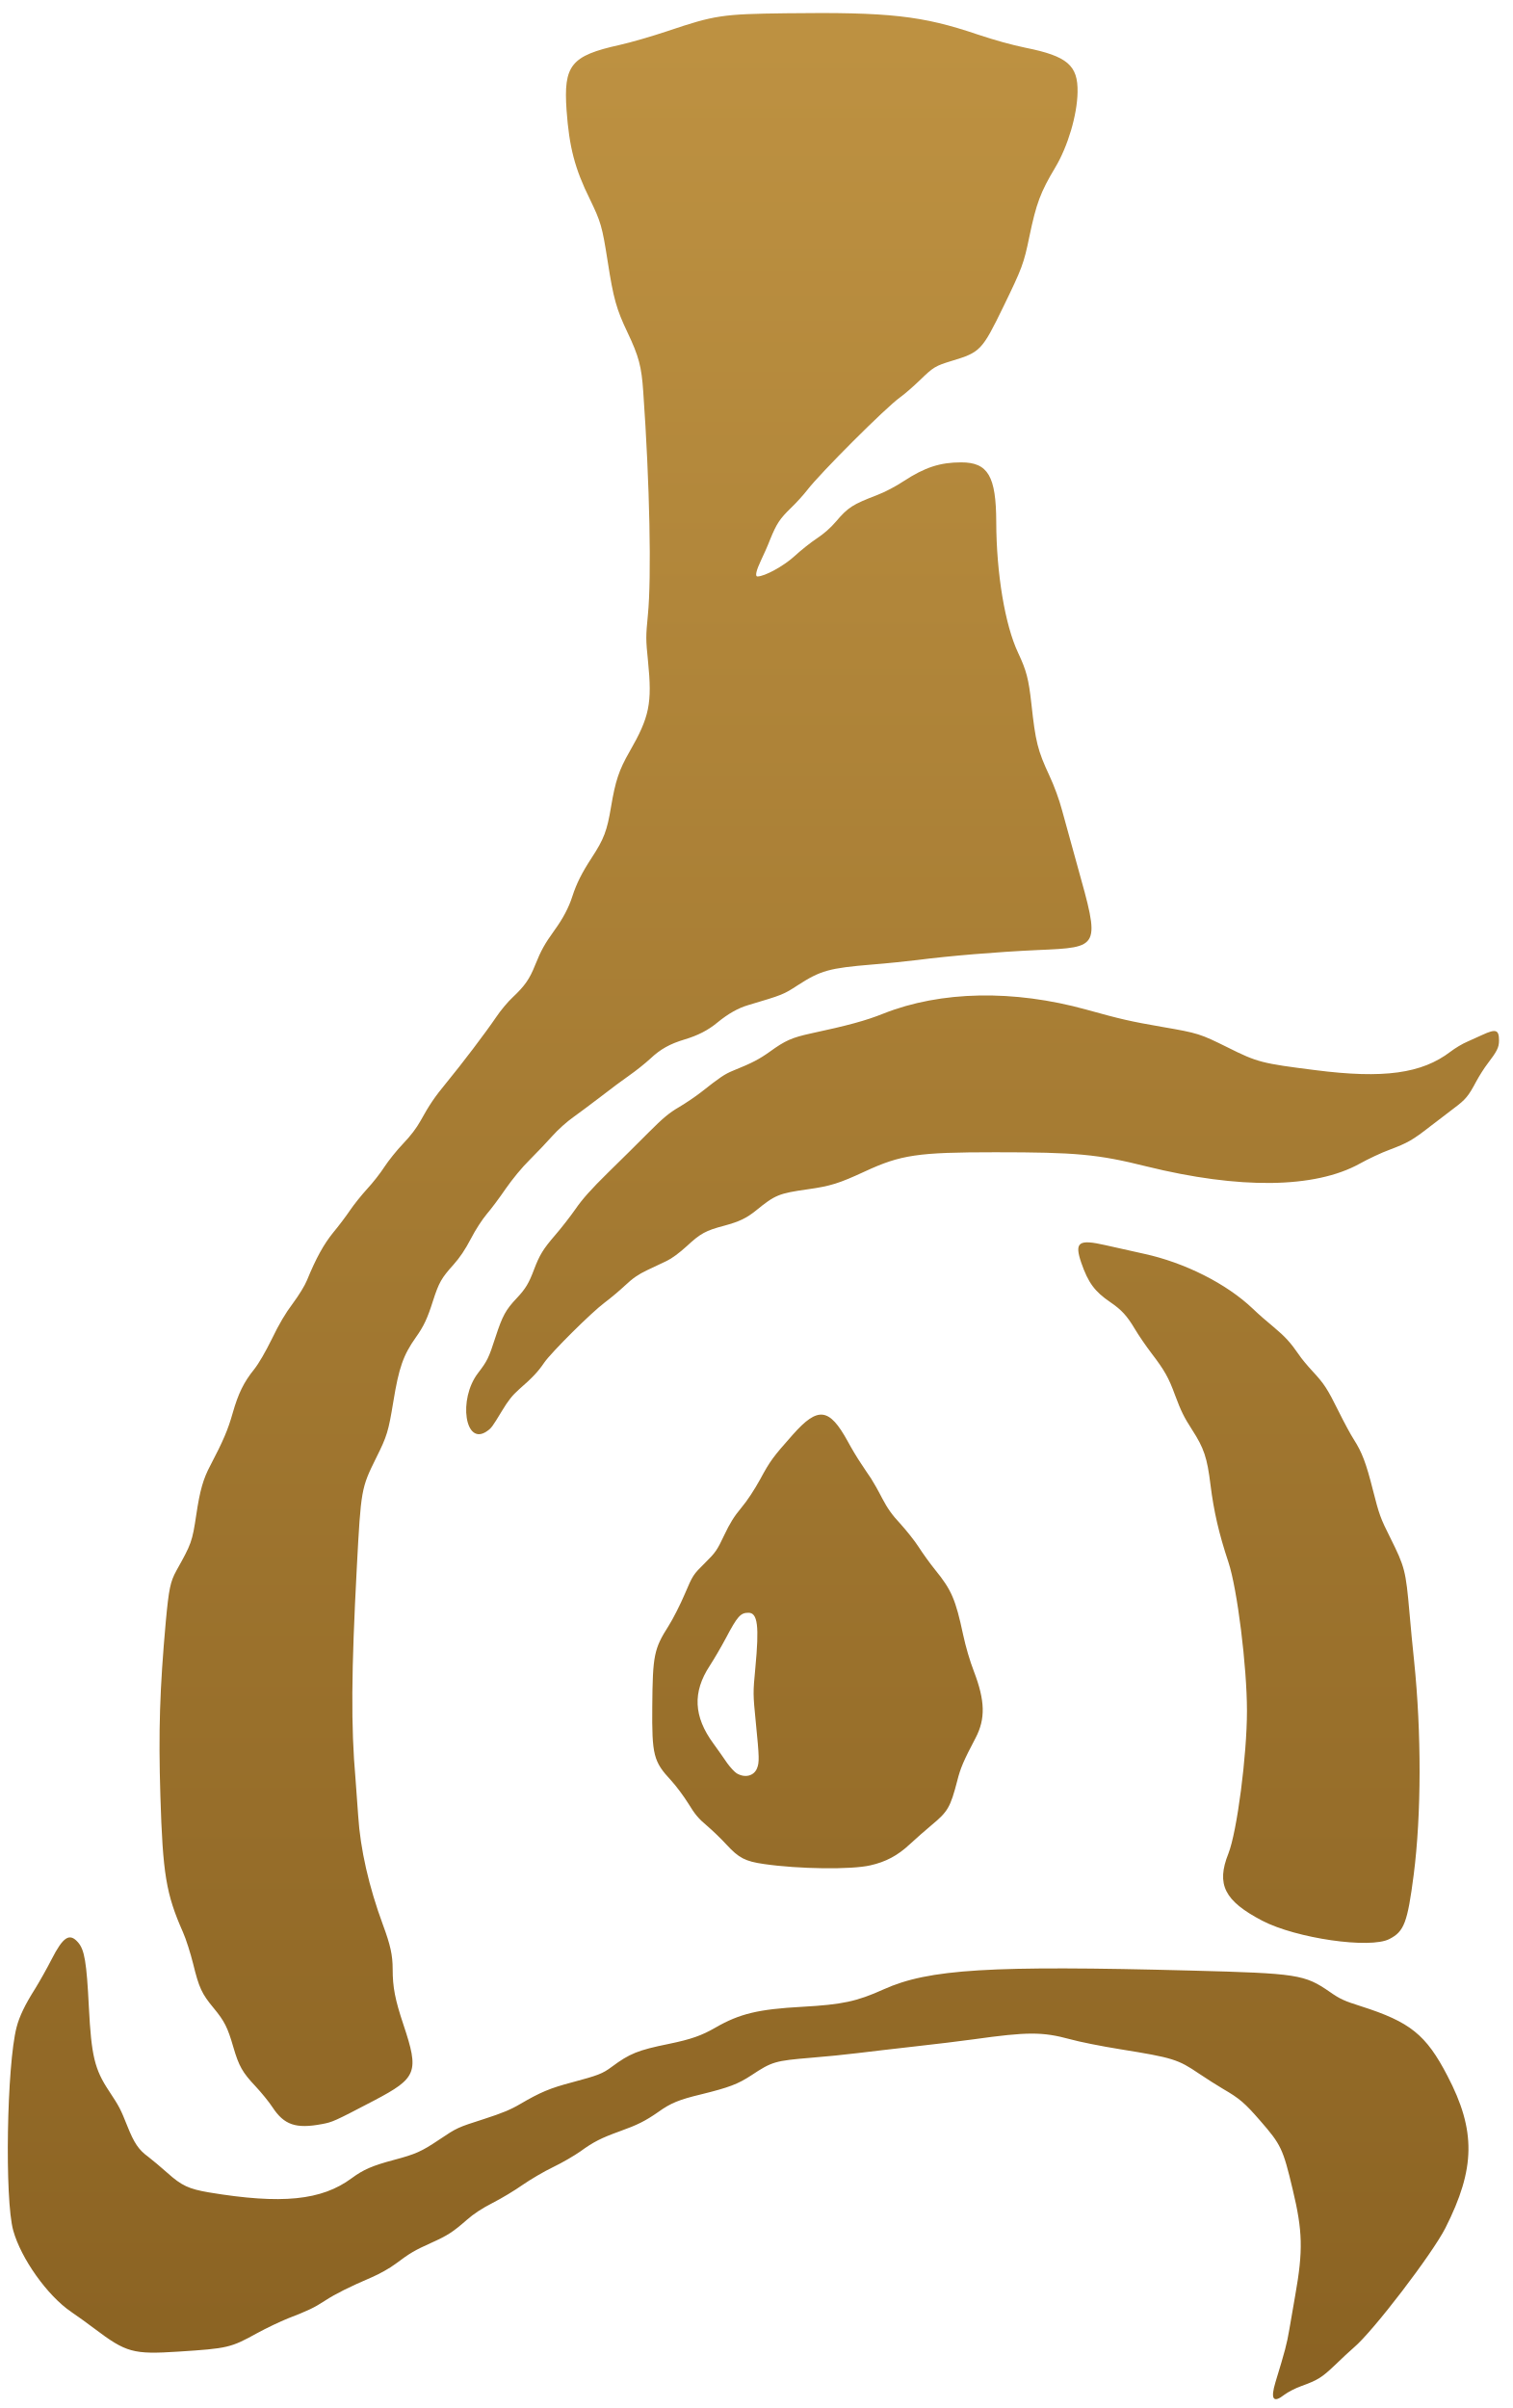
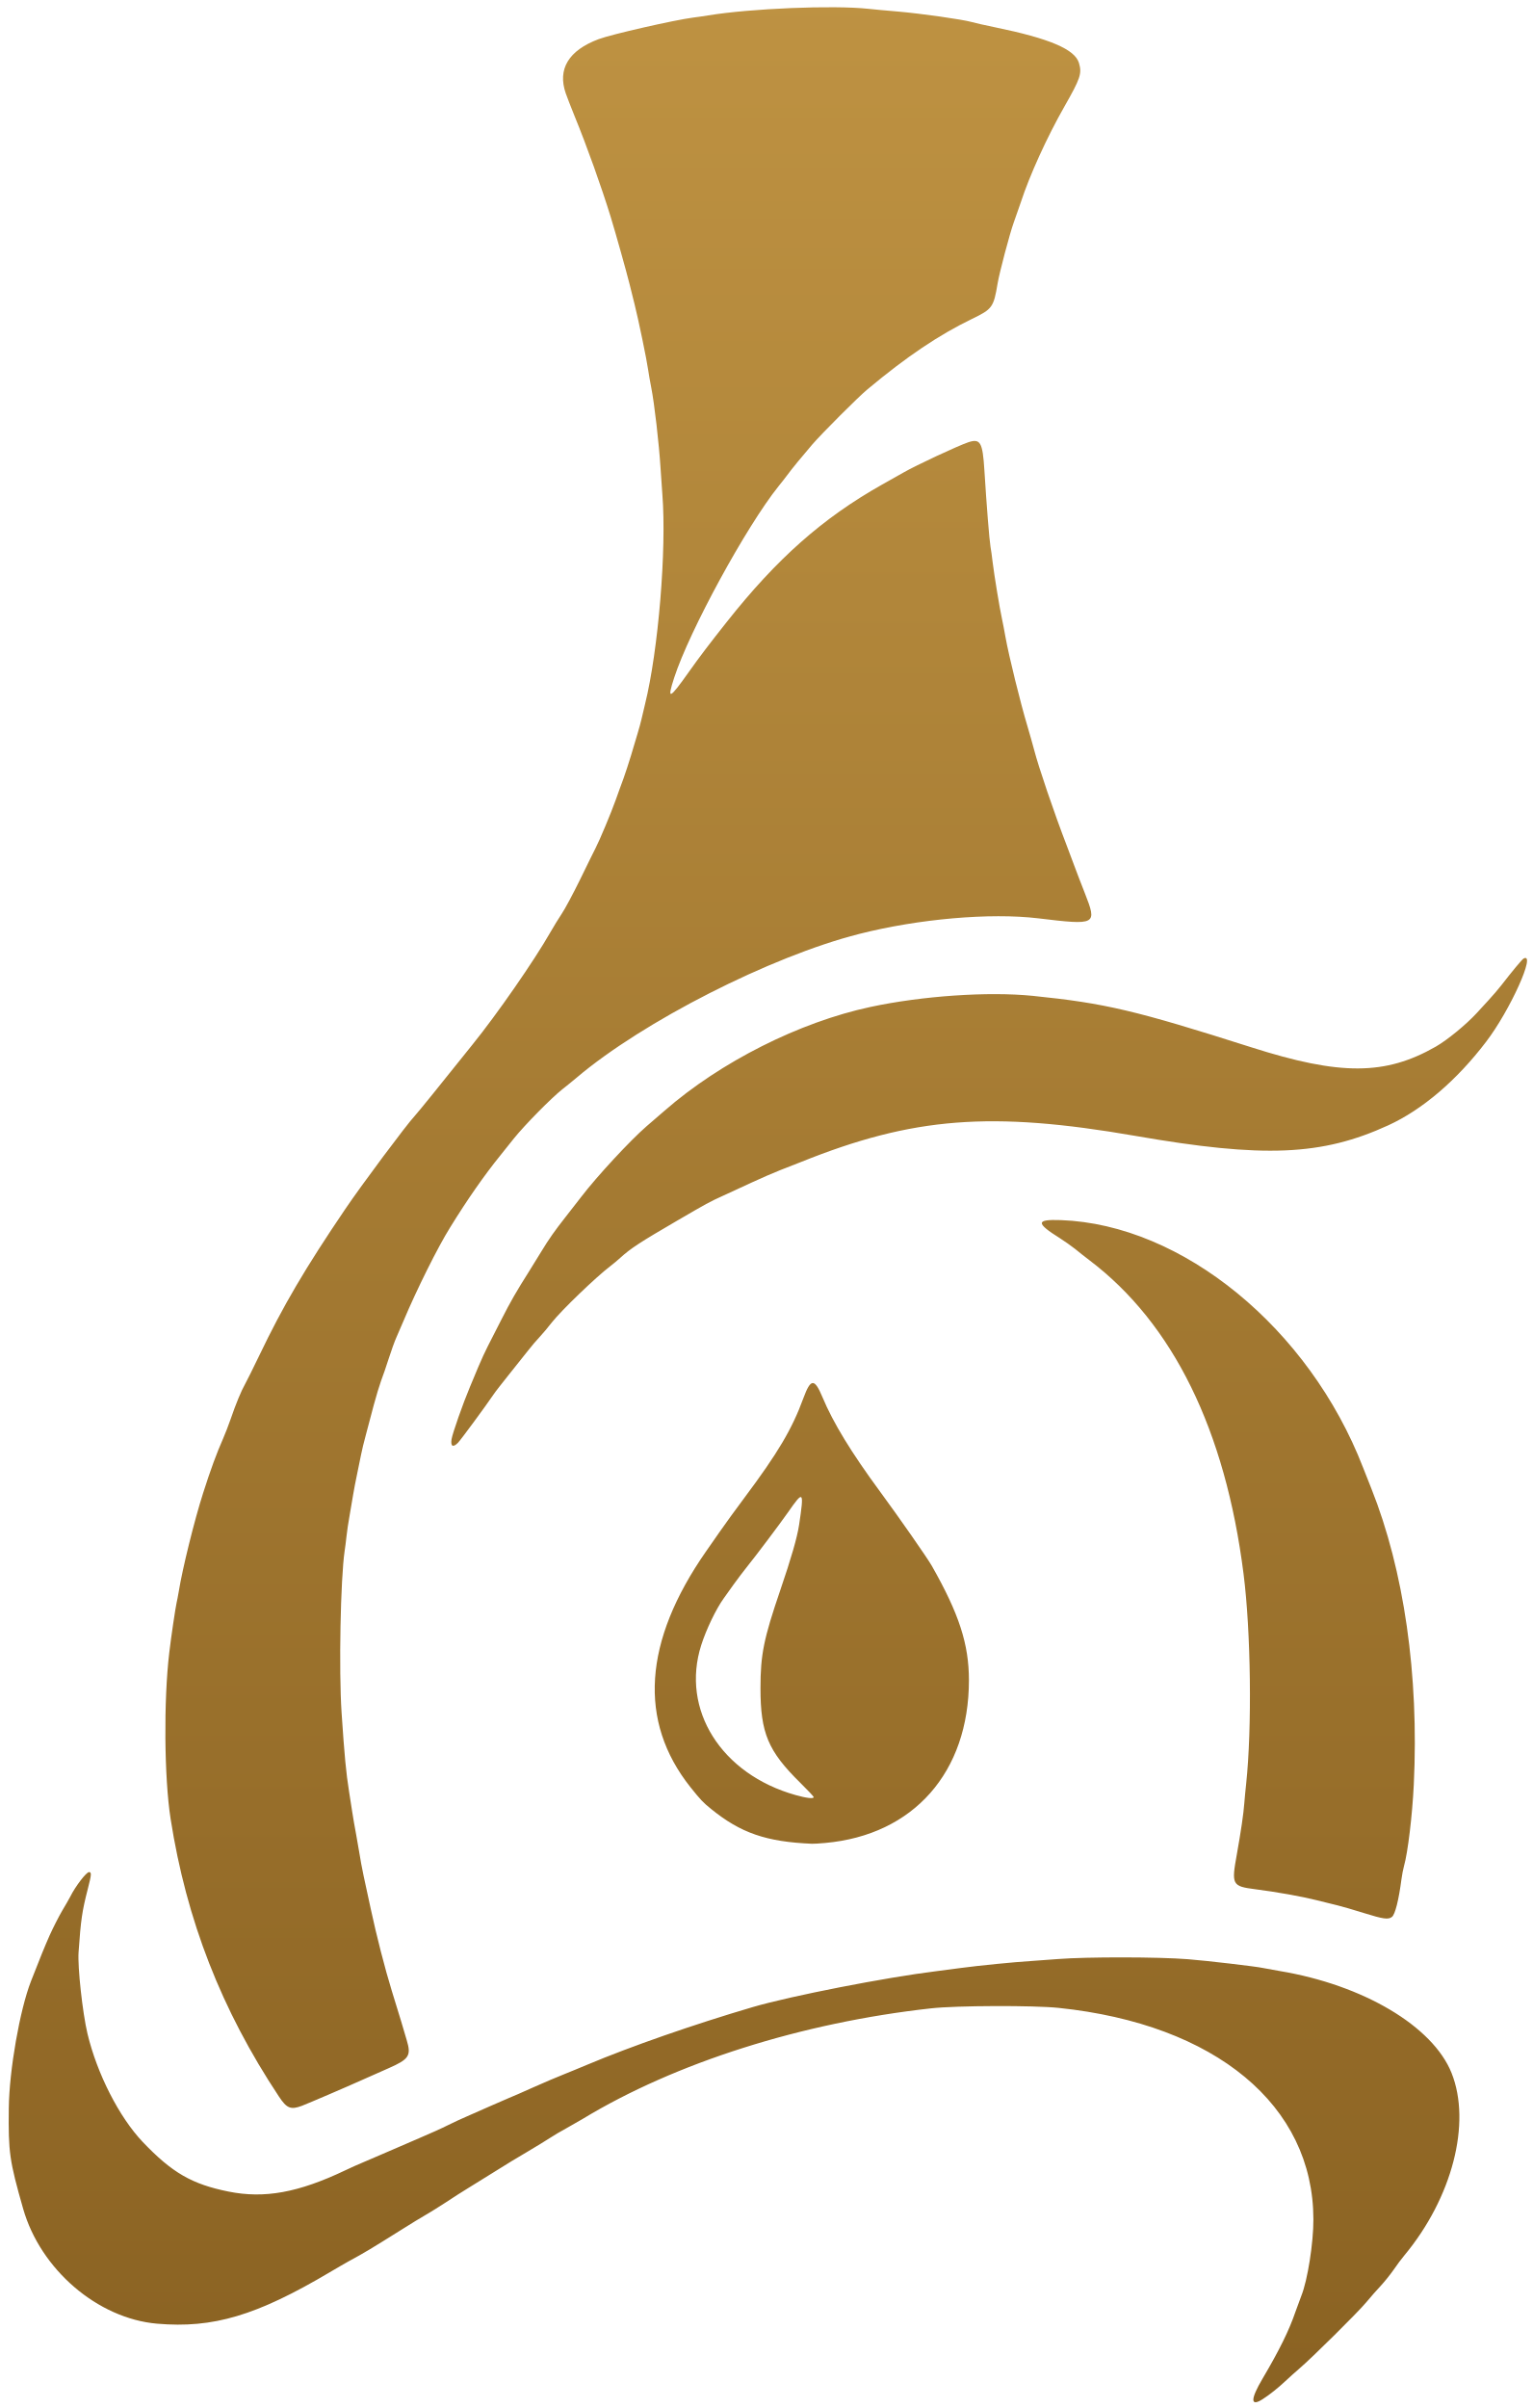
- <svg xmlns="http://www.w3.org/2000/svg" viewBox="0 0 1140 1815">
+ <svg xmlns="http://www.w3.org/2000/svg" viewBox="0 0 1742 2736">
  <defs>
    <linearGradient id="g" x1="0" y1="0" x2="0" y2="1">
      <stop offset="0" stop-color="#BE9242" />
      <stop offset="1" stop-color="#8A6222" />
    </linearGradient>
  </defs>
-   <path fill="url(#g)" fill-rule="evenodd" d="M968.2 1805.0 C970.7 1803.1 976.4 1800.1 980.9 1798.5 C993.6 1793.9 996.5 1792.0 1006.4 1782.6 C1011.4 1777.7 1017.8 1771.8 1020.6 1769.4 C1035.1 1757.2 1079.7 1698.8 1089.6 1679.3 C1112.3 1634.4 1112.7 1605.9 1091.1 1564.6 C1075.0 1533.6 1063.0 1524.0 1026.0 1512.2 C1013.4 1508.2 1010.2 1506.8 1002.5 1501.4 C983.4 1488.2 978.2 1487.4 898.1 1485.3 C746.2 1481.3 700.1 1484.1 666.0 1499.5 C645.8 1508.6 635.0 1510.9 604.7 1512.6 C571.7 1514.4 557.5 1517.8 539.3 1528.3 C528.9 1534.3 521.0 1537.1 504.0 1540.6 C480.9 1545.3 474.7 1547.8 461.1 1557.9 C454.1 1563.1 450.8 1564.3 431.0 1569.6 C414.7 1573.9 407.3 1577.0 392.1 1585.9 C385.0 1590.1 378.4 1592.8 365.1 1597.1 C344.5 1603.7 344.6 1603.7 331.0 1612.8 C317.7 1621.7 313.5 1623.6 297.0 1628.0 C280.8 1632.3 273.9 1635.3 265.1 1641.8 C242.4 1658.6 212.3 1661.6 157.5 1652.5 C142.3 1649.9 136.9 1647.4 126.2 1637.8 C121.4 1633.5 114.9 1628.1 111.8 1625.7 C104.5 1620.4 101.1 1615.3 96.0 1602.5 C90.8 1589.5 90.1 1588.1 82.2 1576.1 C71.3 1559.7 68.9 1549.6 67.0 1513.0 C65.3 1478.8 63.7 1469.6 58.8 1464.0 C52.4 1456.7 47.6 1459.8 38.9 1476.8 C35.5 1483.5 29.8 1493.6 26.4 1499.1 C18.8 1511.1 14.6 1519.9 12.5 1528.0 C5.1 1556.5 3.4 1657.8 10.0 1681.3 C15.9 1702.4 35.7 1730.3 53.6 1742.5 C57.9 1745.4 65.8 1751.1 71.1 1755.1 C95.2 1773.3 100.4 1774.7 134.5 1772.5 C171.7 1770.1 173.9 1769.6 193.8 1758.6 C200.8 1754.8 211.2 1749.8 217.0 1747.5 C232.5 1741.5 236.7 1739.5 245.0 1734.1 C252.8 1729.0 263.4 1723.7 280.4 1716.4 C286.0 1714.0 293.7 1709.7 298.1 1706.4 C309.2 1698.1 312.5 1696.2 324.9 1690.6 C337.6 1684.9 341.5 1682.3 351.9 1673.2 C357.0 1668.7 363.2 1664.6 371.4 1660.4 C378.1 1657.0 388.2 1650.9 394.0 1646.8 C399.8 1642.8 410.1 1636.7 417.0 1633.4 C423.9 1630.1 433.1 1624.7 437.5 1621.6 C447.4 1614.4 453.2 1611.5 467.0 1606.5 C480.4 1601.7 486.3 1598.8 496.2 1591.9 C505.7 1585.1 511.9 1582.6 528.5 1578.6 C549.6 1573.4 556.2 1570.9 566.3 1564.3 C582.0 1553.9 584.1 1553.3 611.5 1551.0 C621.9 1550.2 637.7 1548.6 646.5 1547.5 C655.3 1546.4 674.6 1544.2 689.5 1542.5 C704.3 1540.9 724.4 1538.4 734.0 1537.1 C774.7 1531.4 785.8 1531.4 806.5 1537.0 C813.6 1539.0 830.7 1542.4 844.5 1544.6 C884.2 1551.0 888.0 1552.2 903.9 1563.0 C909.7 1566.9 917.9 1572.1 922.0 1574.5 C934.4 1581.7 938.3 1585.0 950.1 1598.6 C965.7 1616.5 967.2 1619.6 974.5 1650.4 C982.0 1681.6 982.4 1696.3 976.4 1730.0 C975.1 1737.7 973.0 1749.4 971.9 1756.0 C970.0 1767.0 968.8 1771.6 961.5 1795.5 C957.6 1808.4 959.8 1811.6 968.2 1805.0 Z M242.7 1601.0 C250.7 1599.5 251.7 1599.1 282.1 1583.2 C314.4 1566.2 316.1 1561.9 304.1 1526.0 C297.8 1507.2 296.0 1497.8 296.0 1484.2 C296.0 1473.7 294.3 1466.0 288.7 1450.9 C278.1 1422.2 271.6 1393.8 270.0 1368.5 C269.4 1359.5 268.5 1347.0 268.0 1340.9 C264.5 1300.8 264.8 1260.7 269.0 1181.0 C272.1 1122.7 272.3 1121.6 283.5 1099.0 C291.8 1082.4 292.8 1078.9 296.5 1056.5 C300.7 1030.8 304.0 1021.4 313.5 1008.0 C319.4 999.7 322.2 993.8 326.4 980.5 C330.9 966.6 332.8 963.3 341.8 953.3 C346.7 947.8 350.6 942.0 354.9 933.8 C358.5 926.8 363.5 919.2 367.0 915.0 C370.3 911.2 376.7 902.6 381.2 896.0 C386.4 888.6 393.2 880.2 399.5 874.0 C405.0 868.5 412.7 860.4 416.6 856.0 C420.5 851.6 427.5 845.3 432.1 842.1 C436.7 838.8 446.1 831.8 453.0 826.5 C459.9 821.1 469.5 814.0 474.5 810.5 C479.4 807.1 486.5 801.4 490.3 797.9 C497.8 790.8 505.0 786.8 516.0 783.5 C526.0 780.5 533.7 776.6 540.7 770.8 C549.0 764.0 556.5 759.8 564.0 757.6 C590.2 749.8 590.5 749.7 601.4 742.6 C618.6 731.5 625.0 729.7 657.5 727.0 C667.9 726.2 683.2 724.6 691.5 723.6 C715.5 720.5 751.3 717.5 782.0 716.1 C829.8 714.0 829.5 714.7 812.0 652.0 C807.7 636.6 802.6 618.0 800.6 610.7 C798.4 602.5 794.8 592.6 791.1 584.7 C782.2 565.6 780.6 559.1 777.5 530.5 C775.4 511.7 773.8 505.5 767.5 492.1 C757.6 471.2 751.1 432.2 751.0 393.5 C750.9 358.9 744.8 348.5 724.6 348.5 C708.6 348.5 697.1 352.3 681.3 362.6 C675.3 366.6 667.1 370.9 661.3 373.1 C642.6 380.3 639.4 382.3 630.1 393.2 C626.2 397.8 621.1 402.3 615.8 405.8 C611.2 408.8 603.6 414.9 598.8 419.3 C590.7 426.7 576.4 434.5 571.0 434.5 C569.0 434.5 570.1 429.9 573.6 422.5 C575.6 418.4 578.8 411.2 580.6 406.5 C585.5 394.5 587.9 391.0 596.2 382.9 C600.3 379.0 605.8 372.9 608.5 369.4 C618.2 356.7 667.8 307.1 678.5 299.5 C681.8 297.2 688.5 291.3 693.5 286.5 C703.7 276.6 705.1 275.8 717.5 272.0 C739.0 265.5 740.3 264.2 756.4 231.1 C770.5 202.1 771.8 198.7 776.0 178.2 C781.2 153.3 784.3 144.9 795.5 126.2 C805.0 110.3 812.0 86.7 812.3 69.5 C812.7 49.3 804.6 42.3 773.1 36.0 C762.5 33.8 749.5 30.2 737.0 26.0 C695.1 11.8 670.3 9.0 592.5 10.0 C544.4 10.6 538.9 11.4 503.0 23.5 C491.7 27.3 475.5 32.0 467.0 33.9 C430.4 42.0 424.7 49.1 427.1 83.2 C429.1 110.9 433.3 127.1 444.6 150.0 C453.0 167.4 453.9 170.4 458.1 197.1 C462.4 224.9 464.7 233.1 473.0 250.5 C481.6 268.6 483.6 276.2 484.9 295.3 C489.8 364.4 491.2 435.3 488.4 463.5 C486.8 480.0 486.8 481.6 488.5 498.4 C491.7 530.2 489.6 540.4 474.6 566.5 C466.6 580.4 463.9 588.6 460.6 608.3 C457.6 626.2 455.3 632.4 446.0 646.6 C438.8 657.6 434.6 665.9 431.5 675.5 C428.8 684.0 424.4 692.3 418.1 701.0 C410.4 711.7 407.9 716.3 403.4 727.4 C399.2 738.0 395.6 743.1 386.5 751.7 C383.0 754.9 377.3 761.7 373.9 766.8 C365.9 778.6 348.1 802.0 337.0 815.5 C327.6 826.9 323.7 832.7 316.9 845.0 C314.0 850.2 309.5 856.2 303.9 862.0 C299.1 867.0 292.8 874.9 289.8 879.5 C286.8 884.2 280.9 891.7 276.7 896.2 C272.6 900.7 266.8 907.9 263.9 912.2 C261.0 916.5 255.3 924.1 251.2 929.0 C244.0 937.9 238.3 948.2 231.4 965.0 C229.8 969.0 225.3 976.3 220.7 982.5 C215.2 989.8 210.4 997.9 205.0 1009.1 C200.0 1019.2 195.1 1027.7 191.6 1032.1 C183.7 1041.9 179.6 1050.4 175.4 1065.1 C171.9 1077.5 168.3 1086.0 158.6 1104.5 C153.2 1114.6 150.7 1123.4 148.0 1141.5 C144.9 1162.2 144.3 1163.6 133.0 1183.8 C128.4 1192.2 127.3 1197.4 125.0 1222.0 C120.4 1273.2 119.4 1304.9 120.9 1353.7 C122.7 1412.6 125.2 1427.6 137.9 1456.3 C140.2 1461.4 143.6 1472.2 145.6 1480.2 C150.0 1498.2 152.1 1502.8 161.1 1513.6 C169.2 1523.4 171.6 1528.1 175.9 1543.0 C180.1 1557.4 182.8 1562.1 192.6 1572.5 C197.0 1577.2 202.8 1584.3 205.4 1588.3 C214.2 1601.7 223.1 1604.7 242.7 1601.0 Z M1047.4 1461.5 C1058.5 1455.8 1061.0 1449.2 1065.7 1413.0 C1071.5 1367.8 1071.6 1306.2 1066.0 1252.0 C1064.9 1241.6 1063.3 1225.2 1062.5 1215.5 C1059.7 1183.7 1059.0 1181.1 1048.0 1159.0 C1040.6 1144.3 1039.6 1141.4 1035.0 1123.3 C1029.8 1102.7 1026.8 1094.8 1020.5 1084.9 C1018.4 1081.7 1013.3 1072.3 1009.2 1064.0 C1000.5 1046.5 998.3 1043.1 989.2 1033.3 C985.5 1029.3 980.9 1023.8 979.1 1021.0 C972.9 1012.0 968.9 1007.6 960.2 1000.3 C955.4 996.4 948.3 990.2 944.5 986.5 C924.7 967.6 893.2 951.7 862.3 945.0 C853.1 943.0 840.0 940.0 833.2 938.5 C813.0 933.9 809.8 936.2 815.1 951.8 C820.3 966.8 825.2 973.5 837.0 981.5 C845.5 987.3 849.6 991.8 855.5 1001.7 C858.2 1006.3 863.9 1014.6 868.1 1020.1 C877.8 1032.8 881.0 1038.4 885.8 1051.6 C890.4 1063.9 892.5 1068.1 898.6 1077.6 C907.6 1091.5 910.0 1098.7 912.5 1119.1 C915.0 1139.1 918.8 1155.8 926.0 1177.4 C932.7 1197.5 940.0 1256.2 940.0 1289.5 C940.0 1323.2 932.5 1380.6 926.0 1397.1 C916.7 1420.4 923.0 1432.8 951.5 1447.7 C977.0 1461.0 1032.8 1469.1 1047.4 1461.5 Z M656.0 1406.0 C667.7 1403.4 676.7 1398.6 685.7 1390.2 C690.0 1386.2 697.5 1379.6 702.3 1375.6 C714.5 1365.5 716.4 1362.3 721.6 1342.3 C724.0 1332.7 726.3 1327.3 735.4 1310.0 C743.0 1295.5 742.6 1281.9 734.2 1259.9 C731.1 1251.9 728.0 1241.3 726.0 1232.0 C720.4 1205.7 717.3 1198.4 705.0 1183.3 C701.1 1178.5 695.5 1170.7 692.5 1166.0 C689.5 1161.3 683.2 1153.5 678.7 1148.5 C672.4 1141.8 669.0 1136.9 665.0 1129.3 C662.1 1123.6 658.3 1117.0 656.7 1114.5 C655.0 1112.1 651.6 1106.9 649.0 1103.0 C646.4 1099.2 641.9 1091.7 639.0 1086.3 C625.1 1061.0 616.6 1060.0 597.7 1081.3 C582.8 1098.1 580.6 1101.0 573.1 1114.9 C568.7 1122.9 563.2 1131.3 558.8 1136.5 C553.5 1142.8 550.2 1148.1 545.9 1157.2 C540.6 1168.4 539.5 1170.1 531.3 1178.2 C522.5 1186.9 522.3 1187.2 516.2 1201.5 C512.8 1209.5 507.3 1220.3 504.0 1225.5 C493.0 1242.8 492.0 1247.7 491.7 1286.3 C491.4 1322.9 492.6 1327.7 505.9 1342.0 C509.6 1346.0 515.4 1353.8 518.9 1359.4 C523.8 1367.5 526.7 1370.9 532.8 1376.0 C537.0 1379.6 543.8 1386.1 547.7 1390.4 C556.9 1400.4 561.8 1403.0 576.0 1405.0 C602.0 1408.8 641.8 1409.3 656.0 1406.0 Z M555.3 1336.6 C553.6 1335.5 550.5 1332.1 548.3 1329.1 C546.2 1326.0 541.5 1319.3 537.8 1314.2 C522.8 1293.8 522.0 1275.4 535.0 1255.6 C538.3 1250.5 543.8 1241.1 547.2 1234.7 C555.8 1218.4 558.2 1215.6 564.1 1215.6 C571.2 1215.5 572.4 1225.5 569.4 1257.2 C567.6 1276.3 567.6 1276.5 569.8 1298.7 C572.4 1324.7 572.5 1328.4 570.6 1333.0 C568.2 1338.7 561.5 1340.3 555.3 1336.6 Z M367.0 1078.8 C370.4 1076.5 371.1 1075.5 378.3 1063.6 C383.0 1055.8 386.2 1051.7 391.4 1047.1 C401.4 1038.4 405.7 1033.8 410.3 1027.0 C415.6 1019.3 445.9 989.2 455.7 981.9 C459.9 978.8 466.8 973.0 471.2 968.9 C477.0 963.4 481.3 960.5 487.8 957.4 C492.6 955.2 499.2 952.0 502.6 950.4 C506.4 948.6 512.1 944.4 517.8 939.2 C528.0 929.7 532.1 927.5 545.8 923.9 C557.3 920.8 562.7 918.2 569.9 912.4 C584.4 900.6 587.1 899.5 609.0 896.4 C626.0 894.0 632.5 892.0 651.9 883.0 C679.1 870.4 691.7 868.5 750.3 868.5 C811.3 868.5 827.5 870.0 864.0 879.1 C934.4 896.5 991.2 895.8 1025.0 877.1 C1031.3 873.6 1041.4 868.8 1047.5 866.6 C1061.0 861.5 1064.8 859.4 1078.0 849.1 C1083.8 844.7 1091.9 838.4 1096.2 835.2 C1104.9 828.7 1107.0 826.1 1112.8 815.2 C1115.1 810.9 1119.0 804.8 1121.4 801.7 C1128.5 792.4 1130.0 789.5 1130.0 784.3 C1130.0 776.1 1127.7 775.3 1117.5 780.0 C1114.7 781.3 1109.6 783.6 1106.0 785.2 C1102.4 786.7 1096.8 790.1 1093.4 792.7 C1071.8 809.2 1043.0 813.2 991.5 806.6 C951.1 801.5 947.9 800.7 925.5 789.5 C904.7 779.2 903.3 778.7 876.0 774.0 C851.8 769.8 844.9 768.2 819.0 761.0 C764.2 745.8 709.2 746.8 665.9 764.0 C652.7 769.3 639.0 773.0 611.0 779.0 C596.9 782.1 591.9 784.3 580.3 792.7 C572.3 798.4 567.0 801.2 552.6 807.0 C546.1 809.7 543.0 811.8 528.0 823.6 C524.4 826.4 517.2 831.3 512.0 834.4 C504.4 838.8 499.7 842.8 489.0 853.5 C481.6 861.0 467.7 874.7 458.2 884.0 C445.6 896.4 439.0 903.8 433.9 911.2 C430.0 916.8 423.0 925.8 418.3 931.2 C409.5 941.4 406.7 946.0 402.6 956.8 C398.7 967.2 396.2 971.4 389.6 978.4 C381.2 987.3 378.8 991.7 373.6 1007.6 C368.4 1023.7 367.4 1025.7 360.3 1035.0 C345.2 1054.8 350.6 1090.2 367.0 1078.8 Z" />
+   <path fill="url(#g)" fill-rule="evenodd" d="M1435.3 2725.8 C1443.2 2720.7 1452.6 2713.2 1460.8 2705.5 C1464.9 2701.6 1471.9 2695.4 1476.3 2691.6 C1491.2 2678.9 1543.0 2627.6 1552.6 2616.1 C1557.9 2609.7 1565.4 2601.2 1569.3 2597.1 C1573.2 2592.9 1579.7 2584.9 1583.7 2579.2 C1587.6 2573.5 1593.1 2566.1 1596.0 2562.7 C1650.5 2497.2 1672.5 2412.3 1649.7 2355.3 C1628.4 2302.2 1549.4 2255.3 1454.4 2239.5 C1446.1 2238.1 1437.4 2236.5 1435.1 2236.0 C1428.1 2234.4 1371.0 2227.7 1350.3 2226.1 C1316.8 2223.4 1235.5 2223.3 1202.3 2225.9 C1194.6 2226.5 1181.1 2227.5 1172.3 2228.1 C1152.6 2229.3 1112.4 2233.3 1092.3 2236.0 C1084.0 2237.1 1071.6 2238.7 1064.8 2239.6 C1006.8 2246.7 898.4 2267.9 855.4 2280.5 C788.1 2300.3 717.0 2325.1 667.3 2346.0 C659.6 2349.3 647.6 2354.1 640.8 2356.9 C633.9 2359.6 618.1 2366.3 605.8 2371.8 C593.4 2377.4 581.0 2382.8 578.3 2383.8 C575.5 2384.9 566.3 2388.9 557.8 2392.7 C549.2 2396.5 537.1 2401.9 530.8 2404.6 C524.4 2407.3 514.6 2411.9 509.0 2414.7 C503.4 2417.6 488.5 2424.3 476.0 2429.6 C463.5 2434.9 444.7 2443.0 434.3 2447.6 C423.8 2452.2 413.0 2456.8 410.3 2457.9 C407.5 2459.0 399.4 2462.6 392.3 2466.0 C339.1 2491.3 300.5 2498.3 259.8 2490.1 C218.0 2481.7 195.6 2468.7 162.2 2433.7 C135.5 2405.6 110.3 2356.3 99.4 2310.6 C93.8 2286.9 88.1 2235.0 89.3 2218.1 C91.9 2181.0 93.2 2171.9 99.9 2145.8 C104.0 2129.9 104.2 2127.1 101.2 2127.1 C98.1 2127.1 85.7 2143.2 79.8 2155.1 C78.5 2157.5 74.4 2164.9 70.5 2171.3 C66.7 2177.8 60.4 2190.2 56.5 2198.8 C50.3 2212.9 46.7 2221.7 35.2 2251.1 C22.5 2283.7 10.5 2352.1 10.0 2395.4 C9.4 2445.5 10.7 2454.9 26.3 2509.6 C46.0 2578.6 110.9 2634.3 178.5 2640.2 C242.3 2645.7 291.7 2631.0 374.9 2581.7 C382.4 2577.2 391.7 2571.9 395.4 2569.8 C414.8 2559.3 422.5 2554.6 456.3 2533.4 C466.7 2526.8 479.1 2519.3 483.8 2516.6 C488.4 2514.0 498.8 2507.5 506.8 2502.3 C514.7 2497.0 526.2 2489.7 532.3 2486.0 C538.3 2482.3 551.8 2473.9 562.3 2467.4 C572.7 2460.8 589.6 2450.5 599.8 2444.6 C609.9 2438.6 621.4 2431.6 625.3 2429.0 C629.1 2426.5 637.4 2421.5 643.8 2418.1 C650.1 2414.6 658.4 2409.8 662.3 2407.5 C767.5 2343.7 911.3 2298.1 1058.3 2281.9 C1086.6 2278.7 1175.1 2278.4 1203.3 2281.4 C1381.6 2300.0 1492.6 2392.1 1492.7 2521.7 C1492.8 2548.4 1486.1 2590.9 1479.0 2608.5 C1477.1 2613.5 1474.0 2621.8 1472.2 2627.0 C1465.0 2648.0 1454.0 2670.3 1435.0 2702.5 C1420.8 2726.5 1421.0 2735.1 1435.3 2725.8 Z M343.0 2392.7 C350.8 2389.7 393.3 2371.5 413.3 2362.5 C421.5 2358.8 434.2 2353.2 441.5 2350.0 C465.0 2339.7 467.6 2335.7 462.2 2317.9 C460.9 2313.3 458.0 2303.7 455.9 2296.6 C453.7 2289.4 449.0 2273.9 445.3 2262.1 C437.5 2236.8 427.9 2199.4 421.3 2168.6 C418.7 2156.5 415.1 2139.6 413.2 2131.1 C411.4 2122.5 409.4 2112.0 408.8 2107.6 C408.1 2103.2 406.3 2092.8 404.8 2084.6 C403.2 2076.3 401.2 2064.6 400.3 2058.6 C399.4 2052.5 397.8 2042.1 396.7 2035.5 C393.3 2014.0 391.5 1995.3 388.2 1945.8 C385.0 1897.4 387.0 1794.0 391.7 1762.1 C392.3 1758.5 393.2 1751.1 393.8 1745.6 C394.4 1740.1 395.9 1729.5 397.3 1722.1 C398.6 1714.6 400.4 1704.1 401.3 1698.6 C402.2 1693.1 404.2 1682.5 405.8 1675.1 C407.4 1667.6 409.4 1657.7 410.3 1653.1 C411.2 1648.4 413.7 1637.8 416.0 1629.6 C418.2 1621.3 422.2 1606.4 424.8 1596.4 C427.5 1586.4 431.2 1574.1 433.1 1568.9 C435.1 1563.8 439.0 1552.4 441.8 1543.6 C444.6 1534.8 448.6 1523.7 450.7 1519.1 C452.8 1514.4 456.4 1506.1 458.7 1500.6 C473.6 1465.2 497.8 1416.6 511.6 1394.6 C531.3 1362.7 550.2 1335.6 568.8 1312.6 C571.9 1308.7 578.7 1300.2 584.0 1293.6 C596.4 1278.2 626.4 1247.7 639.3 1237.5 C644.8 1233.2 652.0 1227.3 655.3 1224.5 C730.7 1160.6 876.0 1086.7 976.3 1061.2 C1044.0 1044.0 1125.4 1036.9 1179.8 1043.4 C1246.4 1051.4 1247.1 1051.0 1232.9 1014.7 C1228.5 1003.6 1223.5 990.5 1221.7 985.6 C1219.9 980.6 1215.7 969.6 1212.5 961.1 C1197.8 922.9 1180.3 871.4 1175.2 851.6 C1173.8 846.2 1170.4 834.3 1167.7 825.1 C1159.7 798.5 1146.6 745.4 1142.7 723.6 C1141.6 717.0 1139.7 707.6 1138.7 702.8 C1136.1 691.0 1130.1 654.5 1128.2 639.1 C1127.4 632.2 1126.3 624.1 1125.7 621.1 C1124.4 613.6 1121.2 573.3 1118.8 534.6 C1116.8 502.3 1114.2 497.9 1100.2 502.6 C1088.3 506.7 1041.2 528.6 1026.8 536.9 C1022.1 539.5 1011.1 545.8 1002.3 550.7 C934.9 588.7 882.9 634.7 825.8 706.9 C807.4 730.1 794.6 746.9 783.5 762.6 C760.7 794.9 757.7 796.2 766.2 770.1 C783.6 716.5 848.1 598.3 884.8 552.5 C888.4 548.1 892.9 542.3 894.9 539.6 C899.7 533.0 912.1 517.9 923.2 505.0 C933.9 492.6 975.8 450.6 986.1 442.2 C1030.8 404.9 1067.0 380.6 1104.8 362.3 C1127.8 351.2 1129.3 349.1 1133.8 322.1 C1135.8 309.9 1147.6 265.4 1152.1 252.9 C1154.6 246.0 1158.2 235.6 1160.2 229.8 C1170.3 198.9 1189.9 155.9 1209.8 120.9 C1227.9 89.2 1229.8 83.5 1226.3 71.7 C1221.8 56.0 1192.7 43.7 1130.8 31.0 C1120.0 28.8 1108.1 26.1 1104.3 25.0 C1093.5 22.0 1047.0 15.4 1020.3 13.1 C1007.1 12.0 992.0 10.6 986.8 10.0 C947.1 5.7 852.8 9.6 804.8 17.5 C800.1 18.3 792.4 19.4 787.6 20.0 C767.1 22.6 694.5 39.1 680.3 44.5 C646.2 57.3 633.4 78.5 643.0 106.1 C644.4 110.2 648.8 121.4 652.7 131.1 C667.3 166.8 683.3 211.6 694.1 246.6 C699.7 264.9 712.1 309.0 715.7 323.6 C716.8 328.0 719.3 338.1 721.3 346.1 C725.7 363.6 735.2 409.5 736.7 420.6 C737.3 425.0 738.9 434.0 740.2 440.6 C743.7 458.2 749.0 504.2 750.7 531.6 C751.3 541.5 752.3 555.1 752.8 561.9 C757.7 624.6 748.2 739.0 733.1 800.1 C731.7 805.8 729.9 813.5 729.1 817.0 C728.3 820.5 726.3 828.0 724.6 833.5 C723.0 839.0 719.6 850.3 717.1 858.6 C714.6 866.8 710.8 878.5 708.6 884.6 C706.3 890.6 702.4 901.6 699.7 909.1 C694.6 923.4 681.5 954.8 676.7 964.0 C675.1 967.1 667.3 982.8 659.4 999.1 C651.4 1015.4 642.1 1032.8 638.5 1038.1 C635.0 1043.3 629.1 1053.0 625.3 1059.6 C607.2 1091.4 564.9 1152.4 536.8 1187.1 C525.2 1201.4 513.1 1216.5 492.2 1242.6 C482.5 1254.7 473.0 1266.1 471.2 1268.1 C462.6 1277.1 410.6 1346.8 392.3 1373.9 C346.9 1440.9 321.7 1483.7 294.7 1540.1 C287.7 1554.6 280.4 1569.3 278.5 1572.7 C274.2 1580.2 267.9 1595.5 262.2 1612.2 C259.8 1619.1 256.0 1629.0 253.7 1634.2 C246.2 1651.2 239.4 1669.6 230.8 1696.6 C221.0 1727.1 207.3 1782.5 203.2 1808.1 C202.3 1813.3 201.2 1819.1 200.7 1821.1 C199.6 1825.6 194.3 1860.8 192.4 1877.6 C185.9 1931.8 186.6 2020.0 193.9 2066.6 C211.9 2181.7 251.6 2283.6 317.0 2382.1 C325.9 2395.6 330.4 2397.4 343.0 2392.7 Z M1582.0 2178.0 C1585.6 2175.2 1589.7 2158.8 1592.8 2135.1 C1593.4 2130.4 1594.7 2123.6 1595.7 2120.1 C1600.0 2105.1 1605.1 2062.8 1606.8 2027.6 C1612.8 1903.3 1595.7 1784.3 1558.5 1691.1 C1555.7 1684.2 1551.6 1673.6 1549.2 1667.6 C1487.9 1509.2 1343.9 1391.3 1205.7 1386.3 C1177.1 1385.3 1176.9 1389.5 1204.8 1407.0 C1210.0 1410.3 1217.6 1415.7 1221.8 1419.0 C1225.9 1422.4 1233.3 1428.2 1238.3 1432.0 C1333.1 1503.8 1392.6 1624.8 1413.3 1788.1 C1421.7 1853.7 1423.0 1963.7 1416.3 2026.6 C1415.5 2033.7 1414.6 2043.6 1414.2 2048.6 C1413.3 2061.0 1410.4 2080.5 1405.7 2106.9 C1399.4 2141.6 1400.2 2143.2 1426.8 2146.6 C1449.8 2149.5 1480.1 2154.9 1495.8 2158.9 C1504.3 2161.0 1515.4 2163.8 1520.5 2165.0 C1525.5 2166.2 1538.8 2170.1 1550.0 2173.6 C1572.1 2180.5 1577.9 2181.3 1582.0 2178.0 Z M937.8 2094.0 C1038.2 2085.0 1101.2 2013.7 1101.2 1909.1 C1101.2 1868.1 1090.0 1833.6 1059.0 1779.1 C1053.9 1770.1 1021.7 1724.0 1000.3 1694.9 C967.6 1650.5 946.9 1616.6 934.8 1587.6 C925.7 1565.8 921.4 1566.0 913.1 1588.5 C900.3 1623.6 884.1 1650.9 845.8 1702.1 C836.2 1715.0 823.7 1732.1 818.2 1740.1 C812.6 1748.0 805.5 1758.3 802.3 1762.9 C731.2 1865.0 725.2 1955.7 784.6 2030.5 C796.2 2045.0 799.0 2048.0 808.2 2055.4 C841.8 2082.7 870.9 2092.7 922.8 2094.9 C924.7 2095.0 931.4 2094.6 937.8 2094.0 Z M904.3 2039.6 C819.7 2015.9 773.5 1942.4 797.0 1869.1 C802.7 1851.2 813.9 1828.0 822.5 1816.1 C824.0 1814.0 829.1 1807.0 833.7 1800.4 C838.4 1793.9 845.0 1785.2 848.3 1781.1 C859.4 1767.3 885.1 1733.2 895.6 1718.3 C913.3 1692.9 914.0 1693.6 908.2 1732.5 C906.0 1746.9 899.4 1770.0 886.7 1807.1 C868.0 1861.9 864.3 1879.9 864.3 1918.1 C864.3 1969.1 872.9 1989.6 909.5 2025.6 C917.9 2033.9 924.8 2041.2 924.8 2041.9 C924.8 2044.0 916.7 2043.1 904.3 2039.6 Z M520.5 1639.3 C523.8 1635.9 552.0 1597.6 560.8 1584.6 C562.6 1581.8 570.5 1571.7 578.2 1562.1 C585.9 1552.4 595.6 1540.3 599.7 1535.1 C603.8 1529.8 609.9 1522.6 613.3 1519.1 C616.7 1515.5 623.0 1508.0 627.4 1502.3 C638.1 1488.8 677.0 1451.3 693.4 1438.8 C696.8 1436.2 702.0 1431.9 704.9 1429.2 C716.9 1418.3 727.4 1411.5 769.3 1387.1 C803.3 1367.3 806.5 1365.5 821.8 1358.6 C828.6 1355.4 843.3 1348.7 854.3 1343.6 C865.3 1338.5 879.9 1332.2 886.8 1329.5 C893.6 1326.9 904.2 1322.7 910.3 1320.3 C1037.7 1269.1 1126.4 1262.2 1290.3 1290.6 C1436.3 1316.0 1502.3 1313.2 1577.8 1278.6 C1616.6 1260.8 1655.5 1227.6 1688.9 1183.8 C1716.3 1148.0 1746.4 1081.2 1731.6 1089.1 C1729.9 1090.0 1718.5 1103.7 1706.6 1119.1 C1703.0 1123.7 1696.3 1131.6 1691.6 1136.6 C1687.0 1141.6 1681.0 1148.1 1678.3 1151.1 C1666.1 1164.3 1645.0 1181.6 1631.8 1189.2 C1574.4 1222.0 1523.2 1222.2 1422.3 1190.0 C1290.1 1147.9 1256.1 1139.9 1173.8 1131.5 C1123.2 1126.4 1048.2 1131.5 989.3 1144.1 C908.4 1161.4 818.8 1206.6 755.3 1262.0 C750.3 1266.3 741.1 1274.3 734.8 1279.7 C716.3 1295.7 678.4 1336.6 660.8 1359.6 C657.7 1363.6 649.8 1373.7 643.2 1382.2 C630.1 1398.9 624.1 1407.4 615.1 1422.2 C611.9 1427.5 605.7 1437.4 601.5 1444.2 C586.6 1467.8 580.3 1478.7 569.7 1499.6 C563.9 1511.1 557.0 1524.6 554.4 1529.6 C551.8 1534.5 547.0 1545.1 543.6 1553.1 C540.3 1561.0 536.0 1571.2 534.2 1575.6 C526.1 1594.8 514.3 1628.5 513.2 1635.3 C512.0 1643.5 514.8 1645.0 520.5 1639.3 Z" />
</svg>
